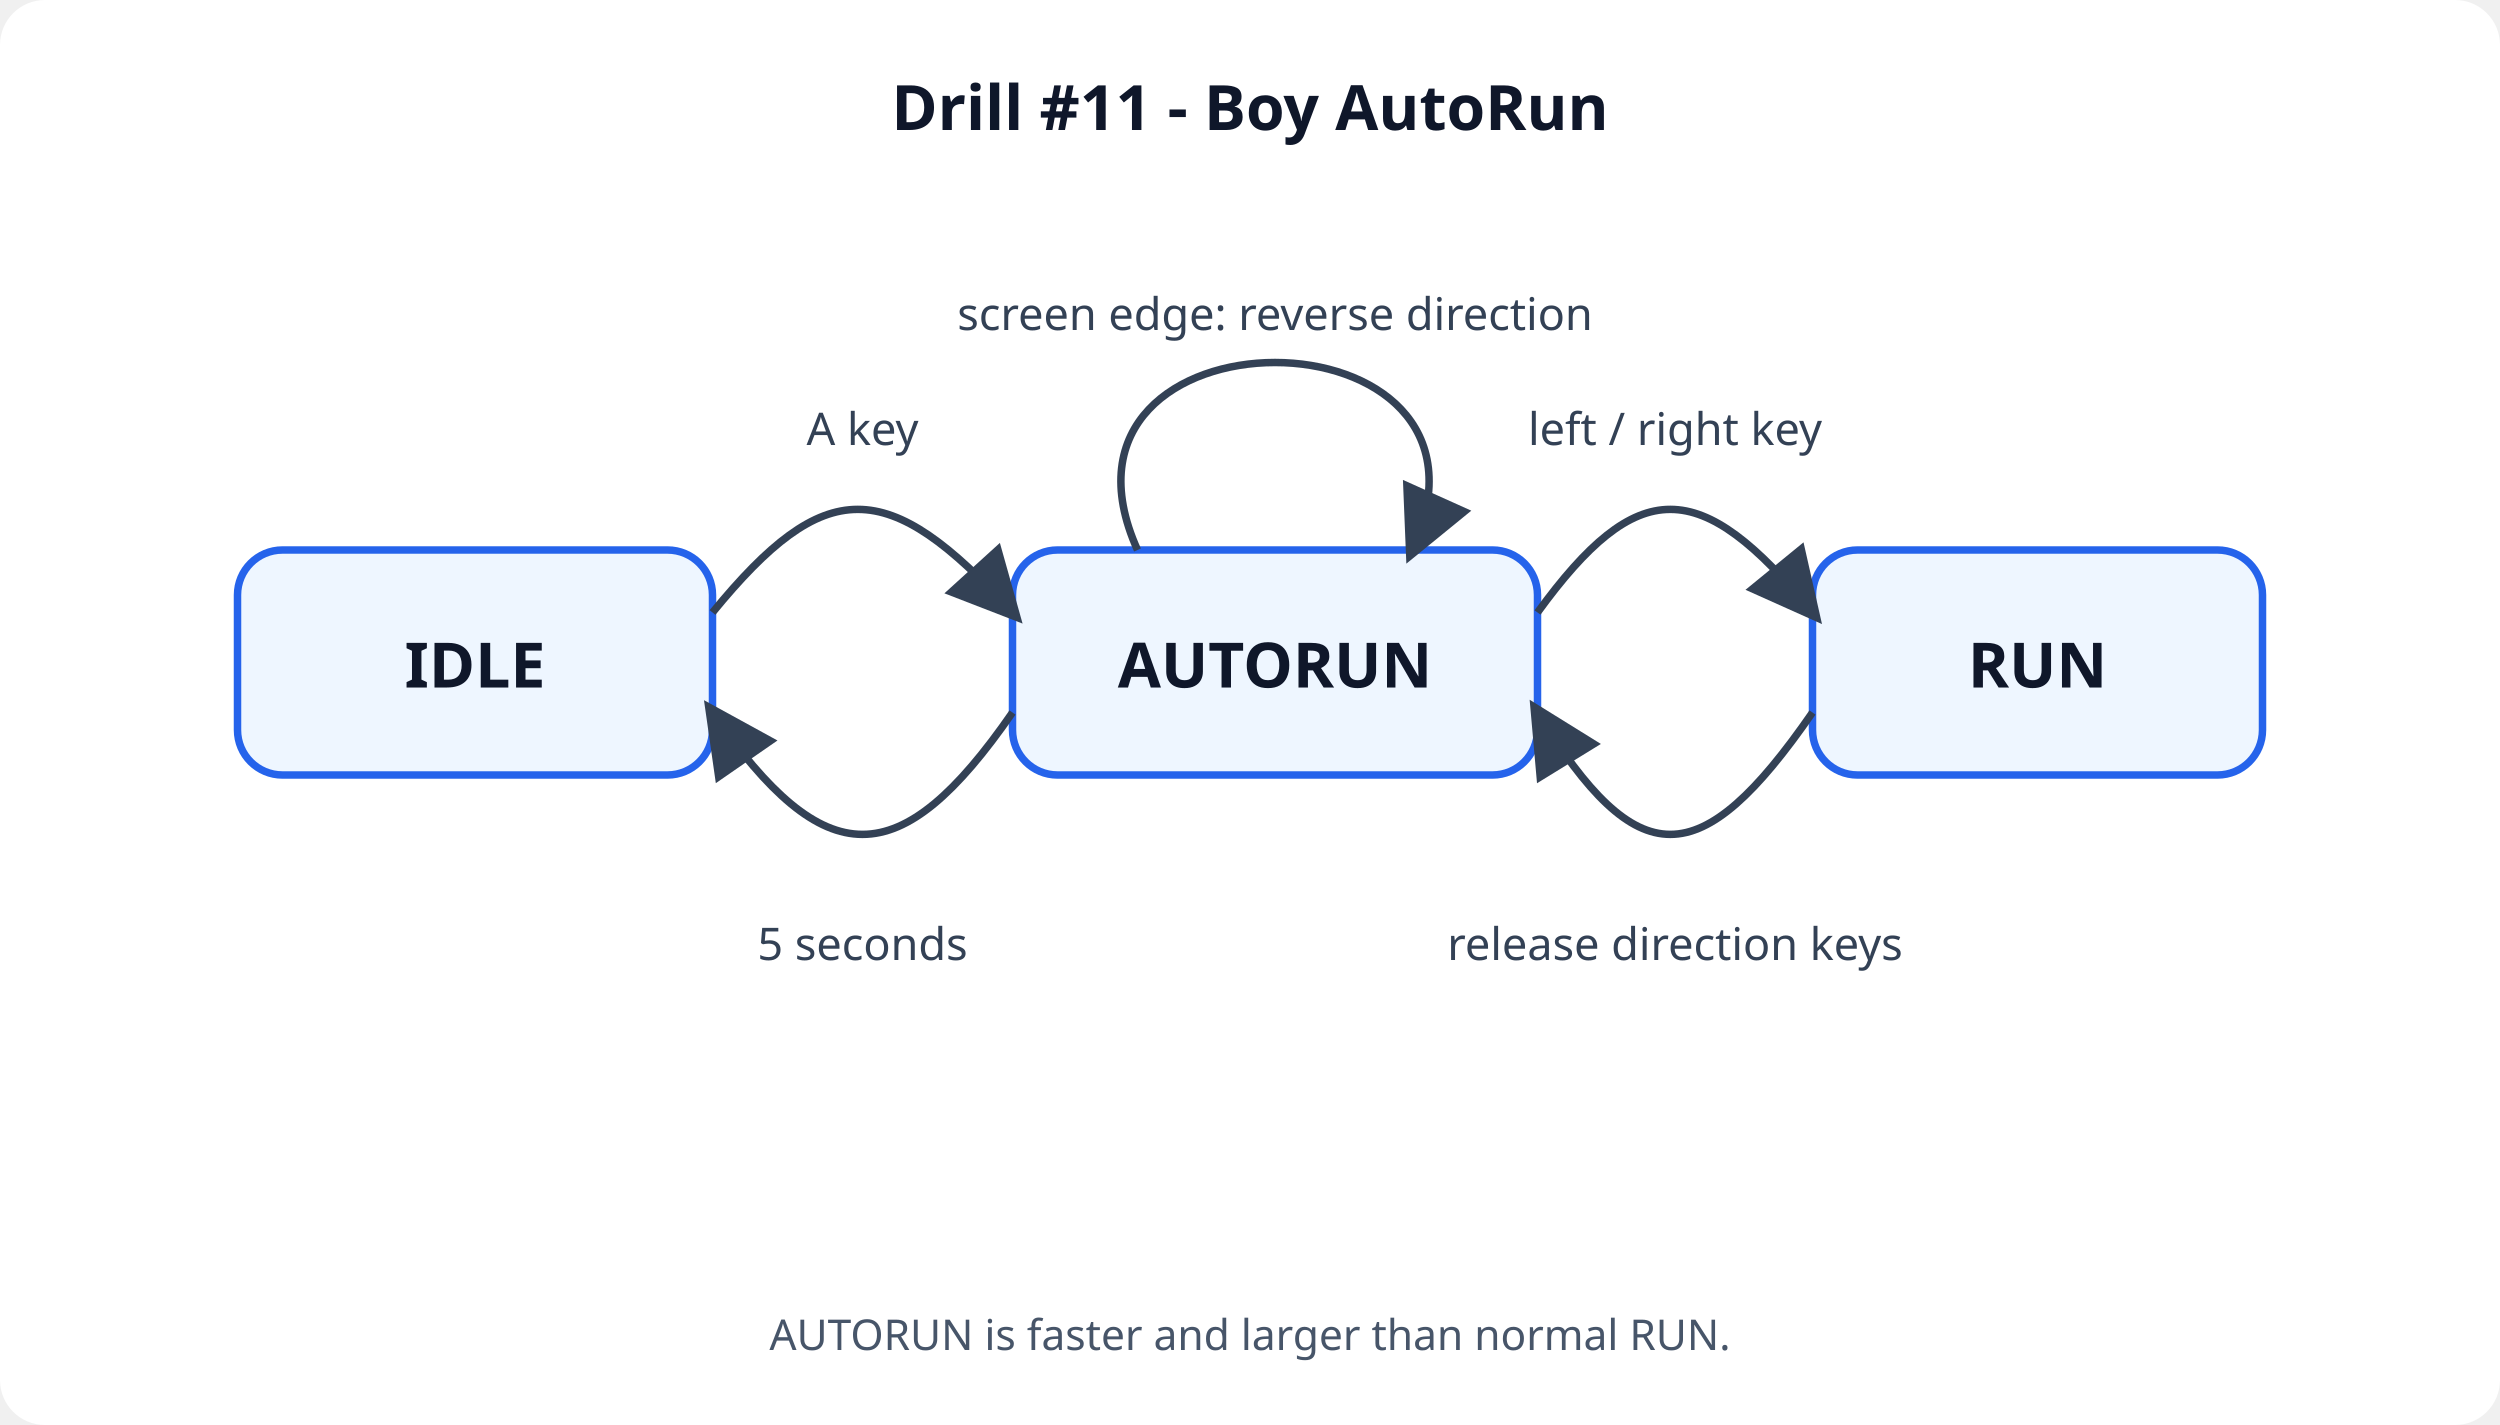
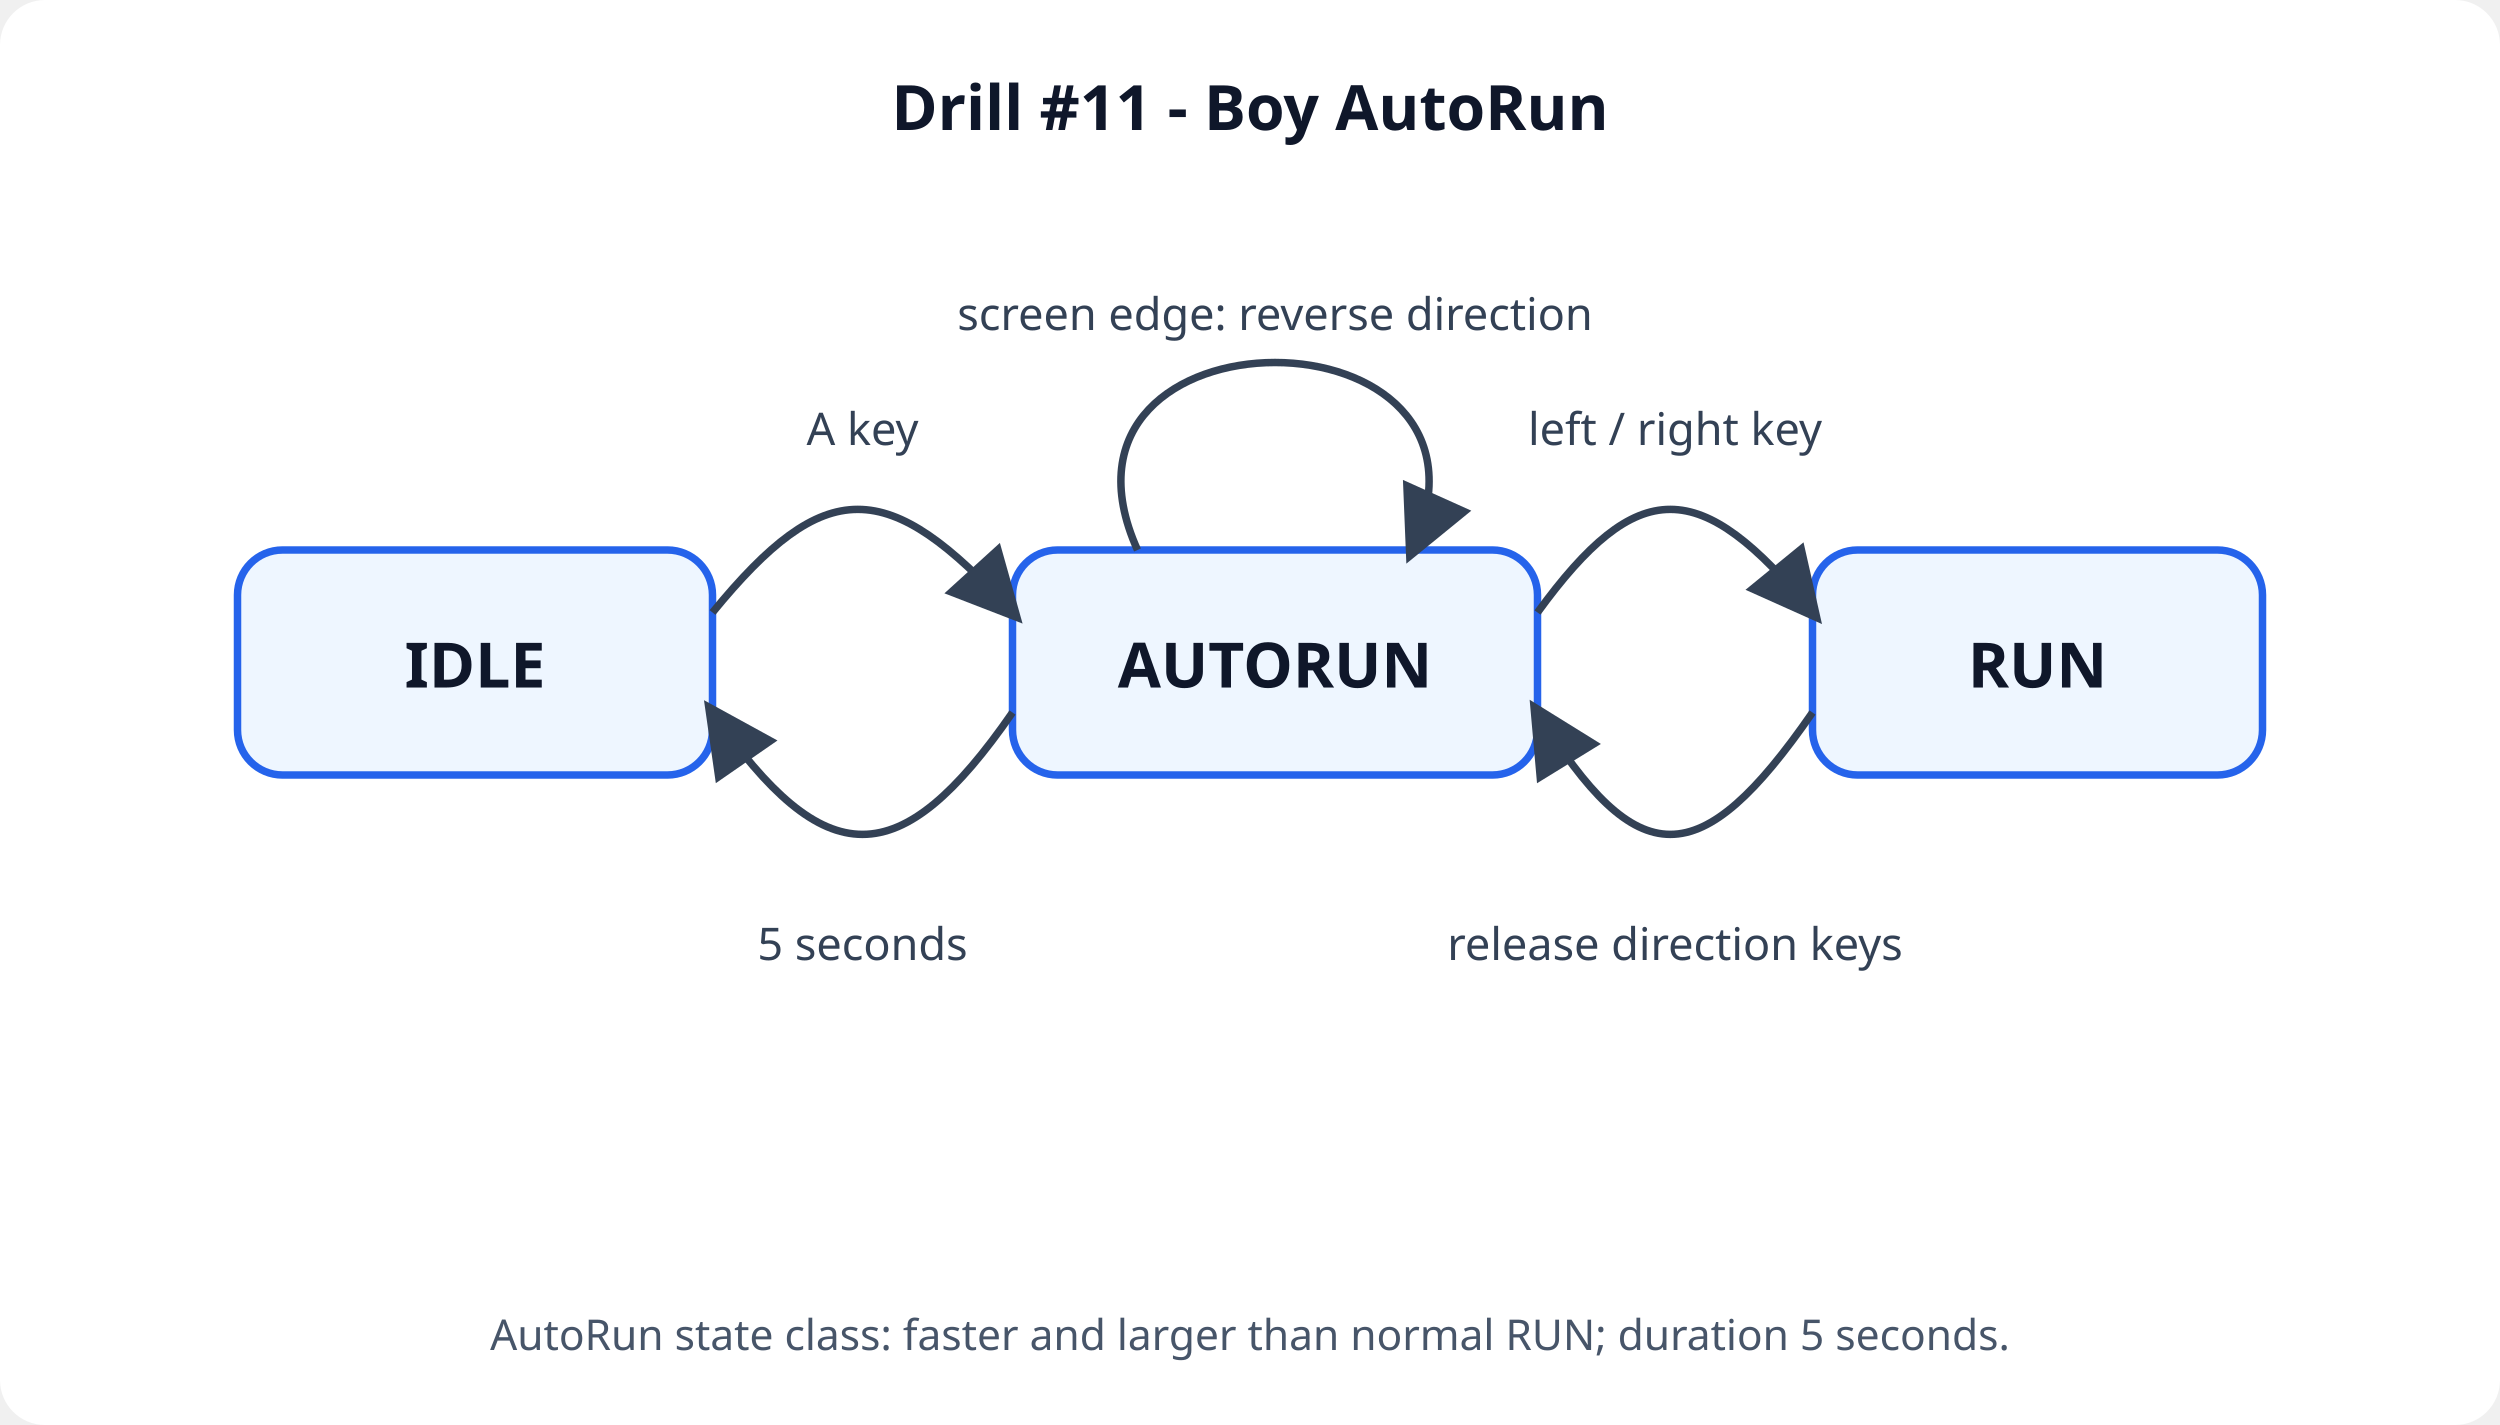
<svg xmlns="http://www.w3.org/2000/svg" width="1000" height="570" viewBox="0 0 1000 570" role="img" aria-labelledby="title description">
  <defs>
    <marker id="arrow" markerWidth="10" markerHeight="10" refX="8" refY="5" orient="auto" markerUnits="strokeWidth">
      <path d="M0,0 L10,5 L0,10 z" fill="#334155" />
    </marker>
    <style>
      .state { fill: #eef6ff; stroke: #2563eb; stroke-width: 3; }
      .label { font: 700 25px "Segoe UI", sans-serif; fill: #0f172a; text-anchor: middle; }
      .transition { fill: none; stroke: #334155; stroke-width: 3; marker-end: url(#arrow); }
      .event { font: 18px "Segoe UI", sans-serif; fill: #334155; text-anchor: middle; }
      .note { font: 17px "Segoe UI", sans-serif; fill: #475569; text-anchor: middle; }
    </style>
  </defs>
  <rect width="1000" height="570" rx="18" fill="#ffffff" />
  <text x="500" y="52" class="label">Drill #11 - Boy AutoRun</text>
  <rect x="95" y="220" width="190" height="90" rx="18" class="state" />
  <text x="190" y="275" class="label">IDLE</text>
  <rect x="405" y="220" width="210" height="90" rx="18" class="state" />
  <text x="510" y="275" class="label">AUTORUN</text>
  <rect x="725" y="220" width="180" height="90" rx="18" class="state" />
  <text x="815" y="275" class="label">RUN</text>
  <path d="M285 245 C330 190, 355 190, 405 245" class="transition" />
  <text x="345" y="178" class="event">A key</text>
  <path d="M405 285 C360 350, 330 350, 285 285" class="transition" />
  <text x="345" y="384" class="event">5 seconds</text>
  <path d="M615 245 C655 190, 680 190, 725 245" class="transition" />
  <text x="670" y="178" class="event">left / right key</text>
  <path d="M725 285 C680 350, 655 350, 615 285" class="transition" />
  <text x="670" y="384" class="event">release direction keys</text>
  <path d="M455 220 C410 120, 610 120, 565 220" class="transition" />
  <text x="510" y="132" class="event">screen edge: reverse direction</text>
-   <text x="500" y="540" class="note">AUTORUN is faster and larger than normal RUN.</text>
+   <text x="500" y="540" class="note">AutoRun state class: faster and larger than normal RUN; duration 5 seconds.</text>
</svg>
